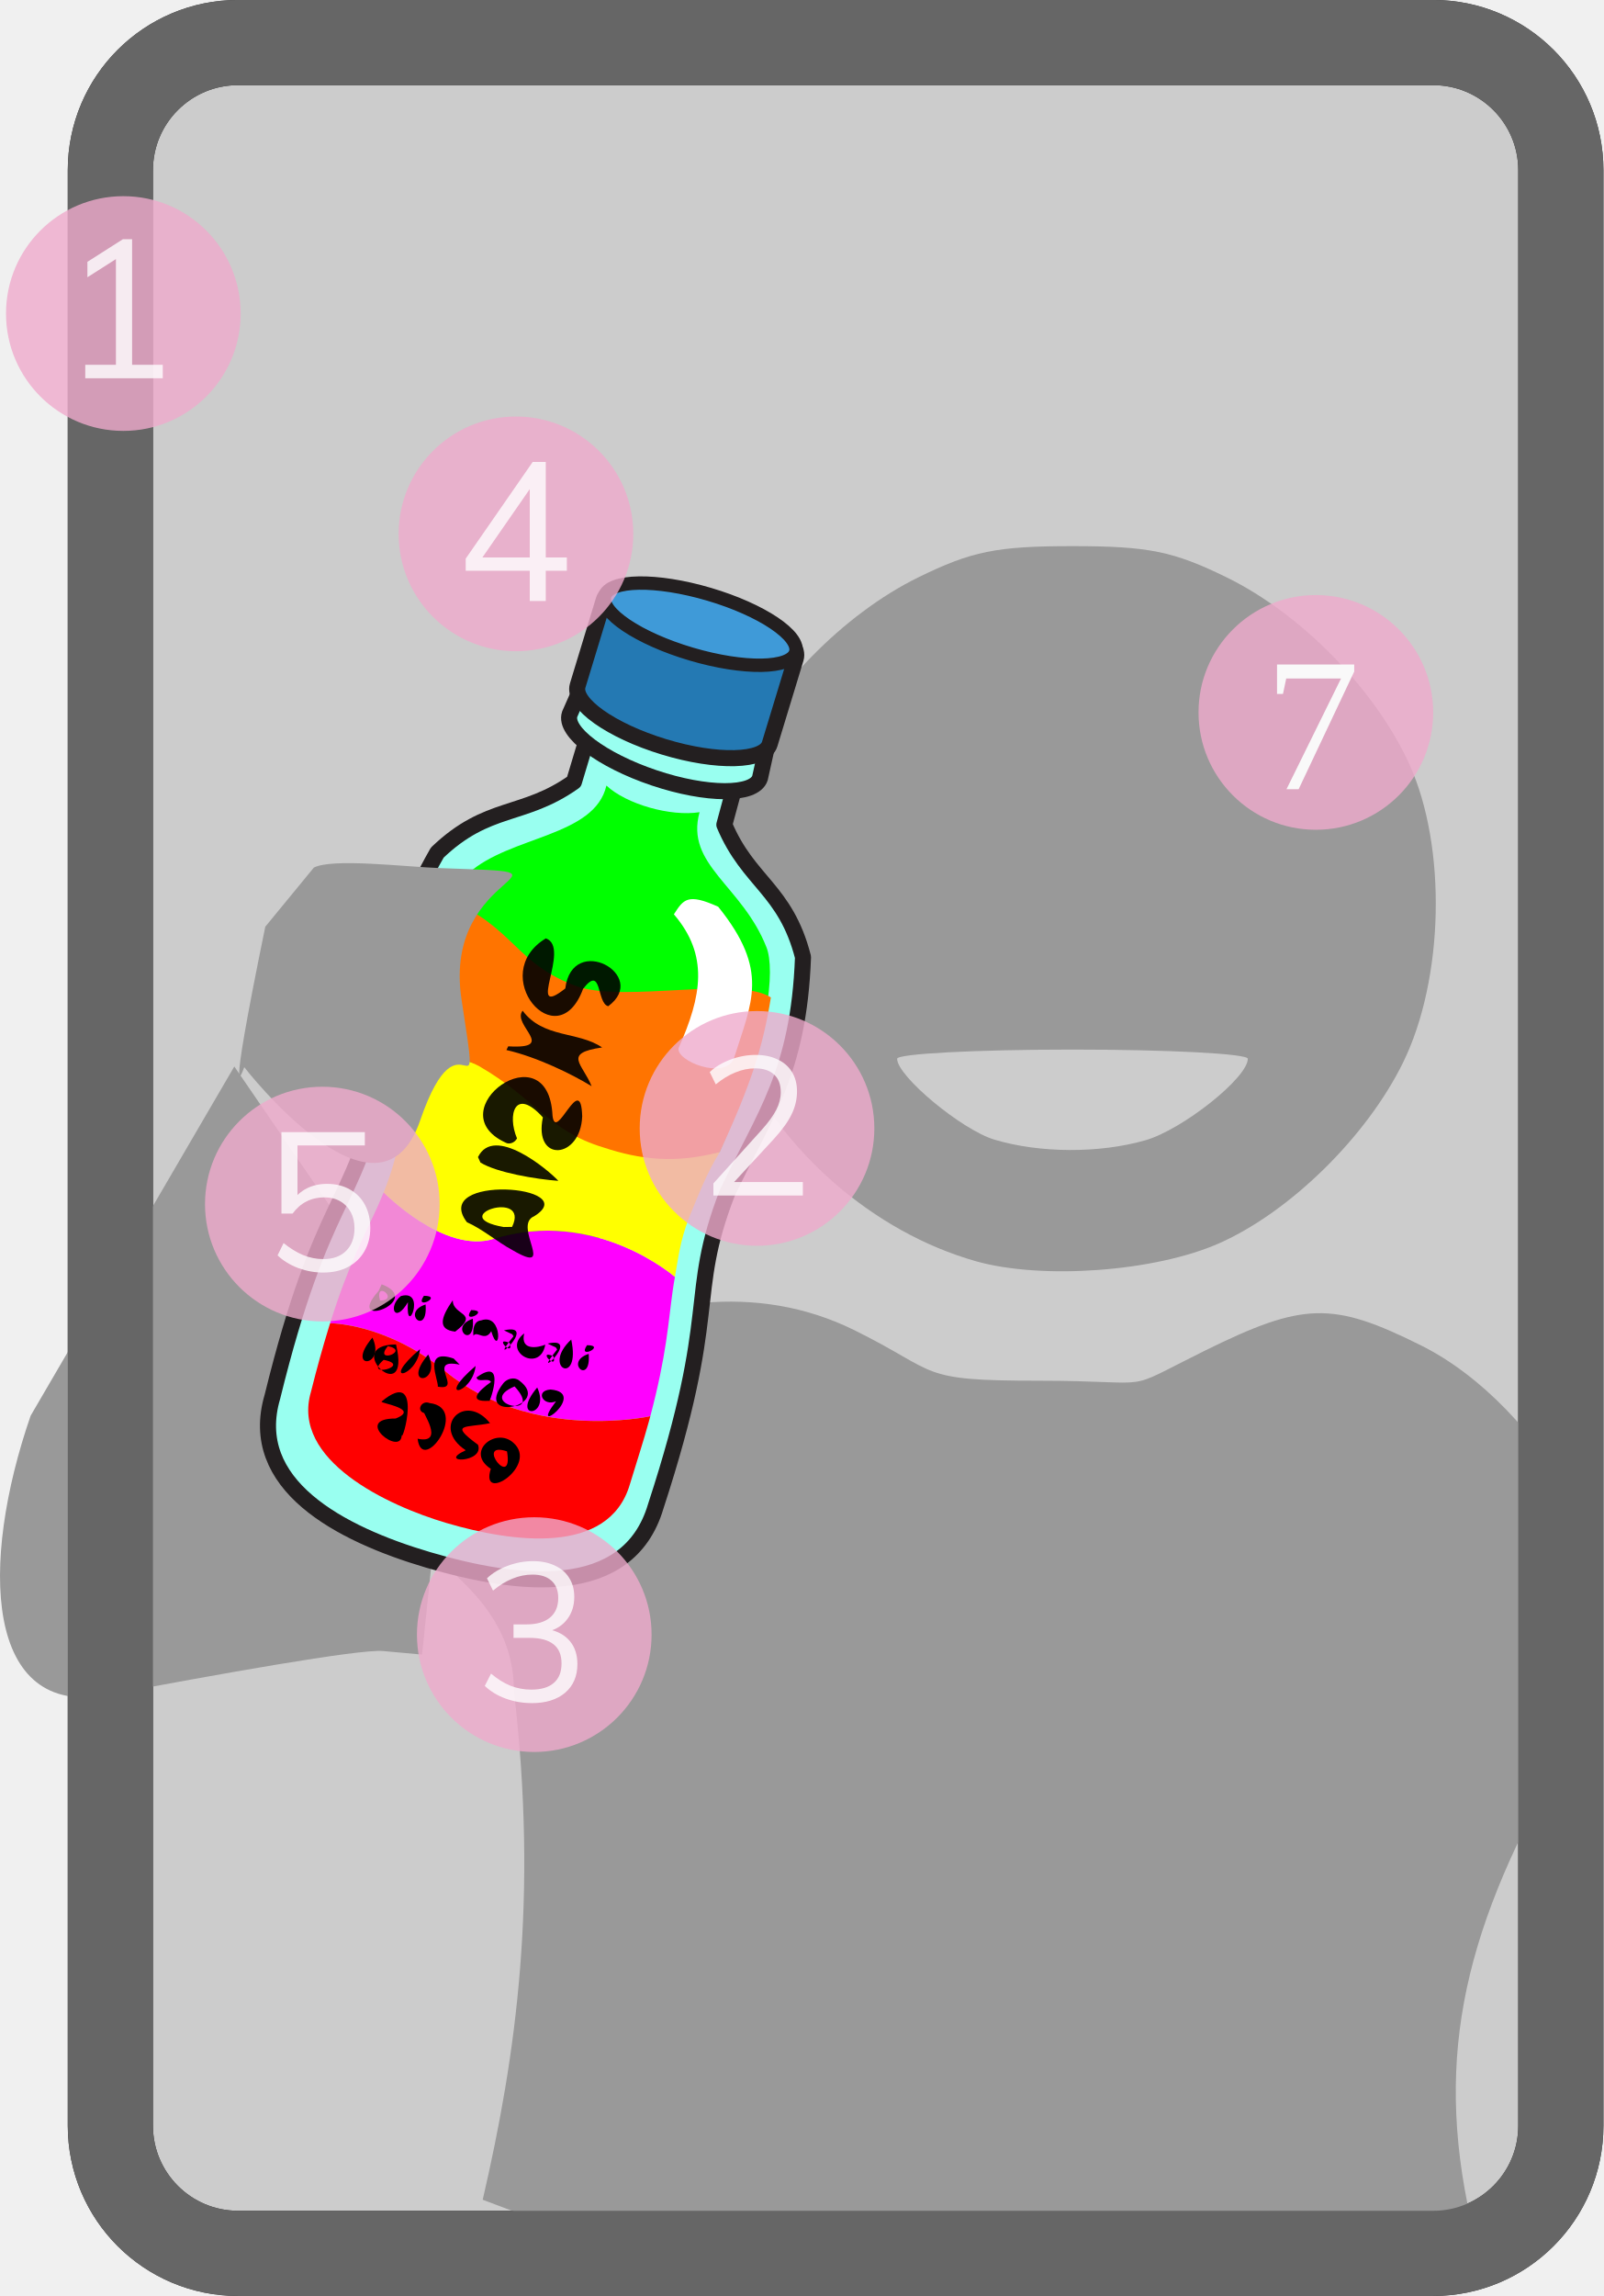
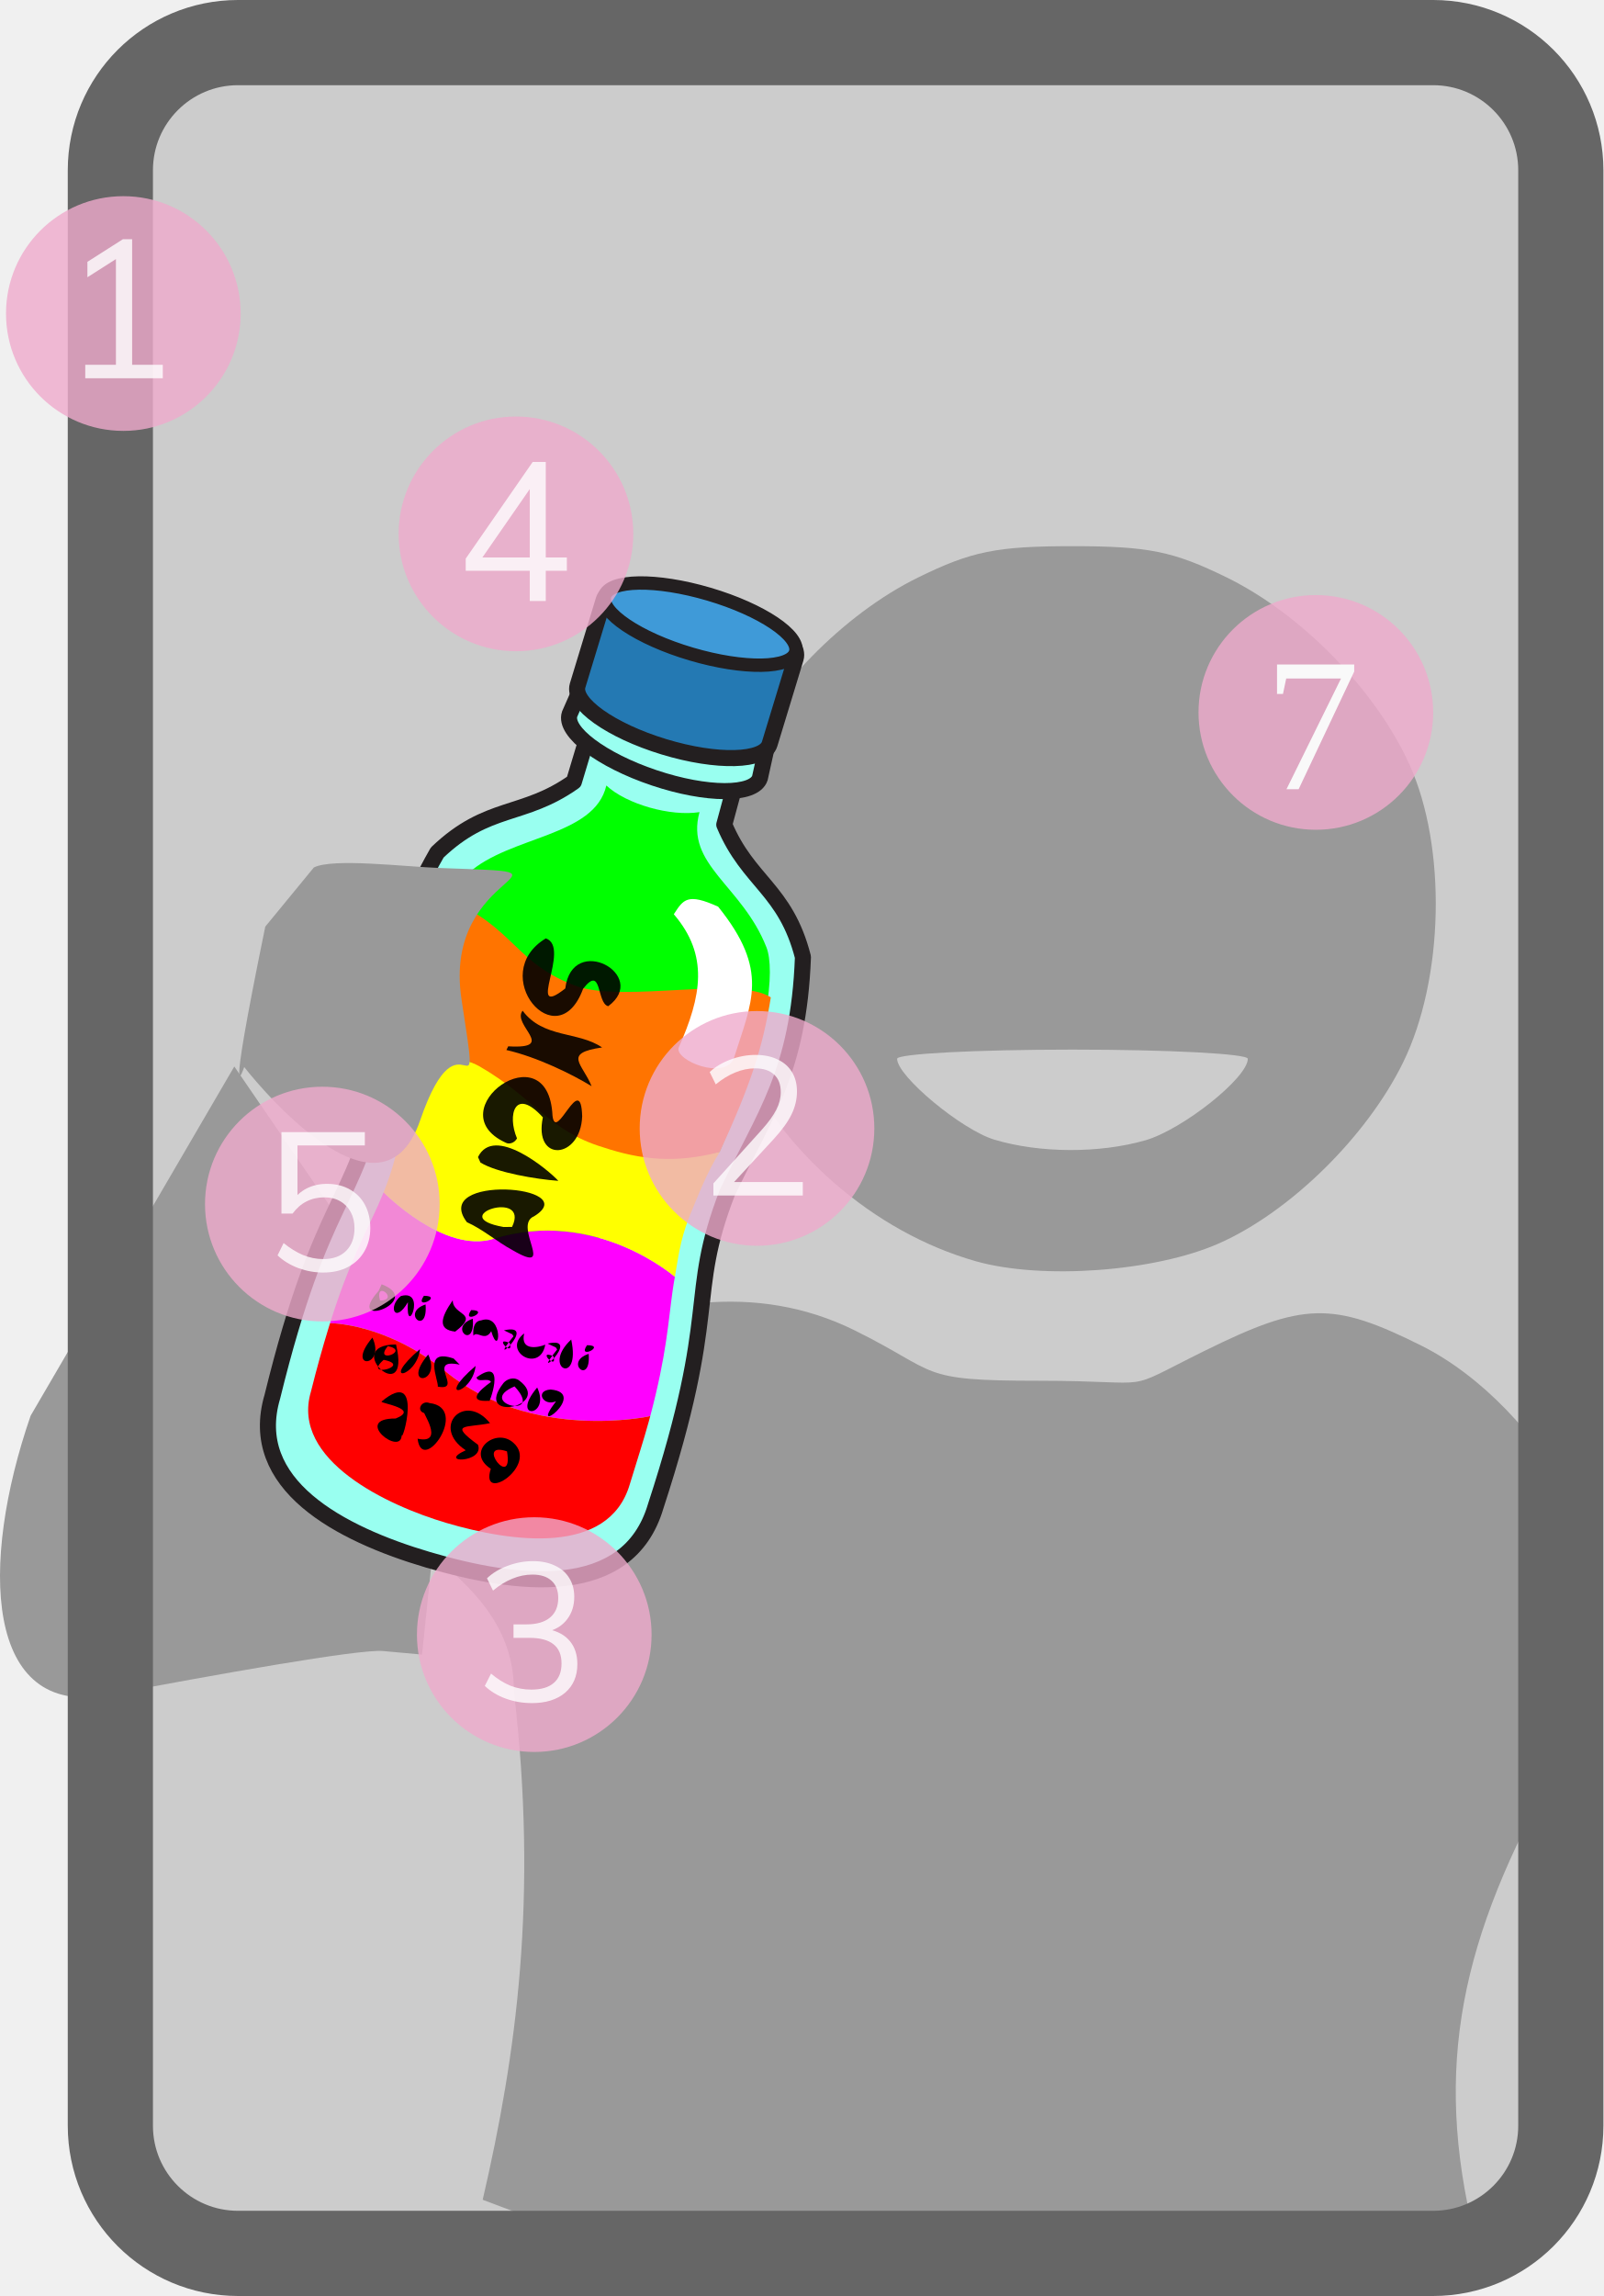
- <svg xmlns="http://www.w3.org/2000/svg" width="92.824mm" height="132.88mm" version="1.1" viewBox="0 0 92.824 132.88">
-   <g transform="translate(-56.702 -74.077)">
-     <rect transform="rotate(-90)" x="-204.49" y="63.091" width="127.95" height="83.969" ry="7.391" fill="#ccc" stroke="#333" stroke-width="4.931" />
-     <path d="m70.267 135.8-11.79 20.208c-2.974 8.596-2.658 17.508 4.426 16.171 6.235-1.175 14.59-2.675 15.976-2.549l2.255 0.205 1.64-15.787z" fill="#999" />
-     <path d="m99.371 202.9c-7.34-0.669-6.906 1.427-11.451-0.282l-3.274-1.231c1.945-8.405 3.219-17.419 1.805-29.468 0.015-6.517-7.559-8.328-6.269-10.77 2.136-4.047 5.459-7.485 8.893-9.199 5.139-2.567 11.347-3.726 17.092-0.887 5.011 2.477 3.557 2.923 10.678 2.923s4.561 0.755 9.572-1.722c5.745-2.839 7.423-2.881 12.563-0.315 3.433 1.715 6.757 5.153 8.893 9.199 1.29 2.443-1.582 9.661-1.567 16.194-5.293 9.659-6.673 17.086-4.003 27.047-17.274 1.9-28.298-0.145-42.929-1.491zm13.818-55.833c-5.931-1.68-11.304-6.374-13.93-12.166-1.925-4.248-1.918-12.301 0.015-16.567 1.955-4.314 6.252-8.716 10.58-10.838 3.1-1.52 4.538-1.811 8.934-1.811s5.834 0.292 8.934 1.811c4.328 2.122 8.625 6.524 10.58 10.838 2.162 4.772 1.997 12.398-0.375 17.235-2.102 4.287-6.54 8.646-10.657 10.467-3.706 1.639-10.246 2.119-14.081 1.032zm9.811-6.994c2.158-0.619 5.939-3.624 5.939-4.72 0-0.293-4.568-0.532-10.151-0.532s-10.151 0.24-10.151 0.532c0 1.007 3.741 4.115 5.635 4.681 2.623 0.785 6.071 0.8 8.728 0.038z" fill="#999" stroke-width=".655" />
-     <rect transform="rotate(-90)" x="-204.49" y="63.091" width="127.95" height="83.969" ry="7.391" fill="none" stroke="#666" stroke-width="4.931" />
-     <g transform="matrix(.072002 .021261 -.021261 .072002 169.53 119.05)">
-       <path d="m-812.7 574.27c10.146-64.939 26.602-104.58 4.508-190.93-27.758-46.496-56.703-43.457-87.078-80.682-0.495-22.531-1.084-43.114-1.307-67.185-0.189-19.007-20.554-20.558-42.066-20.037l-0.015-0.36c-1.336 0.211-2.763 0.363-4.227 0.49-4.539 0.153-9.082 0.344-13.446 0.443-4.373-0.018-8.913-0.131-13.459-0.199-1.454-0.109-2.886-0.228-4.217-0.42l-2e-3 0.359c-21.543-0.13-41.868 1.786-41.717 20.791 0.2 24.069-0.02 44.646-0.108 67.2-29.692 37.765-58.711 35.245-85.63 82.208-20.522 86.752-3.358 126.06 7.947 190.82 8.601 86.446-18.532 87.433-11.085 247.5 0 70.591 79.621 86.599 150.75 86.599 71.128 0 156.66-13.825 156.66-89.344 4.583-160.17-22.563-160.68-15.507-247.26z" fill="#99fff0" />
-       <path d="m-812.7 574.27c10.146-64.939 26.602-104.58 4.508-190.93-27.758-46.496-56.703-43.457-87.078-80.682-0.495-22.531-1.084-43.114-1.307-67.185-0.189-19.007-20.554-20.558-42.066-20.037l-0.015-0.36c-1.336 0.211-2.763 0.363-4.227 0.49-4.539 0.153-9.082 0.344-13.446 0.443-4.373-0.018-8.913-0.131-13.459-0.199-1.454-0.109-2.886-0.228-4.217-0.42l-2e-3 0.359c-21.543-0.13-41.868 1.786-41.717 20.791 0.2 24.069-0.02 44.646-0.108 67.2-29.692 37.765-58.711 35.245-85.63 82.208-20.522 86.752-3.358 126.06 7.947 190.82 8.601 86.446-18.532 87.433-11.085 247.5 0 70.591 79.621 86.599 150.75 86.599 71.128 0 156.66-13.825 156.66-89.344 4.583-160.17-22.563-160.68-15.507-247.26z" fill="none" stroke="#231f20" stroke-linecap="round" stroke-linejoin="round" stroke-miterlimit="10" stroke-width="12.376" />
-       <path d="m-837.35 384.08c-31.619-40.601-78.237-43.035-78.971-85.28-20.373 9.702-55.832 10.123-74.706 0.655 2.515 40.516-60.303 58.145-82.797 94.813-24.739 48.75-3.483 152.78-3.483 152.78l52.343 112.71h108.31l89.506-114.13c12.203-95.874 1.007-147.16-10.197-161.55z" enable-background="new    " fill="#0f0" />
-       <path d="m-820.88 756.1c-1.376-49.433-7.243-73.229-10.78-97.233-0.531-3.659-1.026-7.339-1.43-11.102 0 0-73.958-34.182-142.4 11.469-33.215 22.154-91.433-10.369-91.433-10.369-0.383 3.77-0.812 7.455-1.313 11.125-3.287 24.03-8.897 47.884-9.752 97.326 0 0 41.325-12.488 96.159 10.539 79.608 33.442 160.95-11.755 160.95-11.755z" enable-background="new    " fill="#f0f" />
-       <path d="m-975.49 659.24c68.443-45.65 142.4-11.469 142.4-11.469-1.444-13.404-4.13-27.128-2.468-47.105 1.974-18.437 3.237-36.395 8.407-55.033 0 0-80.275 45.191-156.94 0.972-51.458-29.68-93.214 0.448-93.214 0.448 2.896 17.06 6.808 34.067 10.1 53.824 1.872 19.968 1.573 34.592 0.282 47.993 0 1e-3 58.217 32.525 91.433 10.37z" enable-background="new    " fill="#ff0" />
-       <path d="m-820.79 760.69c-0.021-1.521-0.068-3.097-0.091-4.583 0 0-81.342 45.196-160.95 11.755-54.834-23.027-96.159-10.539-96.159-10.539-0.022 1.49-0.028 3.061-0.048 4.594-0.153 14.498 0.073 31.016 0.876 50.343 0 54.962 81.585 67.332 128.85 67.332 52.44 0 127.18-10.913 127.18-68.535 0.168-19.346 0.636-35.867 0.341-50.367z" fill="#f00" />
-       <path d="m-1076.4 555.28c-10.362-43.07-12.239-91.328-7.472-136.98 55.436 5.373 64.225 33.398 115.81 36.072 39.382 0.996 116.22-42.968 144.92-34.174 4.957 38.72 4.245 68.492-4.056 125.44-30.143 18.315-56.931 23.025-87.074 22.018-43.584-0.122-62.113-21.568-109.48-32.908-20.674-4.594-33.316 5.232-52.649 20.538z" fill="#ff7400" />
-       <g stroke="#231f20">
-         <path d="m-879.09 260.43-4.673-67.715c0.526-14.221-26.441-28.291-69.154-29.874-42.711-1.583-71.475 9.104-72.002 23.327l-8.838 68.531c-0.53 14.24 33.667 27.057 76.377 28.633 42.711 1.59 77.761-8.662 78.29-22.902z" fill="#99fff0" stroke-miterlimit="10" stroke-width="12.375" />
-         <path d="m-879.33 233.13 0.578-69.009c0.117-14.232-34.43-26.07-77.171-26.425-42.738-0.36-77.477 10.896-77.6 25.124l-0.578 69.01c-0.121 14.25 34.428 26.083 77.165 26.434 42.743 0.367 77.485-10.887 77.606-25.134z" fill="#2479b3" stroke-miterlimit="10" stroke-width="12.375" />
-         <ellipse cx="-956.92" cy="159.66" rx="76.77" ry="24.052" fill="#3f9ad8" stroke-width="10.314" />
+ <svg xmlns="http://www.w3.org/2000/svg" width="92.824mm" height="132.881mm" version="1.1" viewBox="0 0 92.824 132.881" id="svg45">
+   <defs id="defs45" />
+   <g transform="translate(-56.70246,-74.07675)" id="g45">
+     <rect x="-204.492" y="63.091" width="127.95" height="83.969" ry="7.391" fill="#cccccc" stroke="#333333" stroke-width="4.931" id="rect1" style="stroke:none" transform="rotate(-90)" />
+     <path d="m 70.267,135.8 -11.79,20.208 c -2.974,8.596 -2.658,17.508 4.426,16.171 6.235,-1.175 14.59,-2.675 15.976,-2.549 l 2.255,0.205 1.64,-15.787 z" fill="#999999" id="path1" />
+     <path d="m 99.371,202.902 c -7.34,-0.669 -6.906,1.427 -11.451,-0.282 l -3.274,-1.231 c 1.945,-8.405 3.219,-17.419 1.805,-29.468 0.015,-6.517 -7.558,-8.328 -6.269,-10.77 2.136,-4.047 5.459,-7.485 8.893,-9.199 5.139,-2.567 11.347,-3.726 17.092,-0.887 5.011,2.477 3.557,2.923 10.678,2.923 7.12,0 4.561,0.755 9.572,-1.721 5.745,-2.839 7.423,-2.881 12.563,-0.315 3.433,1.715 6.757,5.153 8.893,9.199 1.29,2.443 -1.582,9.661 -1.567,16.194 -5.293,9.659 -6.673,17.086 -4.003,27.047 -17.274,1.9 -28.298,-0.145 -42.929,-1.491 z M 113.189,147.069 c -5.931,-1.68 -11.304,-6.374 -13.93,-12.166 -1.925,-4.248 -1.918,-12.301 0.015,-16.567 1.955,-4.314 6.252,-8.716 10.58,-10.838 3.1,-1.52 4.538,-1.811 8.934,-1.811 4.396,0 5.834,0.292 8.934,1.811 4.328,2.122 8.625,6.524 10.58,10.838 2.162,4.772 1.997,12.398 -0.375,17.235 -2.102,4.287 -6.54,8.646 -10.657,10.467 -3.706,1.639 -10.246,2.119 -14.081,1.032 z m 9.811,-6.994 c 2.158,-0.619 5.939,-3.624 5.939,-4.72 0,-0.293 -4.568,-0.532 -10.151,-0.532 -5.583,0 -10.151,0.24 -10.151,0.532 0,1.007 3.741,4.115 5.635,4.681 2.623,0.785 6.071,0.8 8.728,0.038 z" fill="#999999" stroke-width="0.655" id="path2" />
+     <rect x="-204.492" y="63.091" width="127.95" height="83.969" ry="7.391" fill="none" stroke="#666666" stroke-width="4.931" id="rect2" transform="rotate(-90)" />
+     <g transform="matrix(0.072002,0.021261,-0.021261,0.072002,169.5269,119.0461)" id="g12">
+       <path d="m -812.7,574.27 c 10.146,-64.939 26.602,-104.58 4.508,-190.93 -27.758,-46.496 -56.703,-43.457 -87.078,-80.682 -0.495,-22.531 -1.084,-43.114 -1.307,-67.185 -0.189,-19.007 -20.554,-20.558 -42.066,-20.037 l -0.015,-0.36 c -1.336,0.211 -2.763,0.363 -4.227,0.49 -4.539,0.153 -9.082,0.344 -13.446,0.443 -4.373,-0.018 -8.913,-0.131 -13.459,-0.199 -1.454,-0.109 -2.886,-0.228 -4.217,-0.42 l -0.002,0.359 c -21.543,-0.13 -41.868,1.786 -41.717,20.791 0.2,24.069 -0.02,44.646 -0.108,67.2 -29.692,37.765 -58.711,35.245 -85.63,82.208 -20.522,86.752 -3.358,126.06 7.947,190.82 8.601,86.446 -18.532,87.433 -11.085,247.5 0,70.591 79.621,86.599 150.75,86.599 71.128,0 156.66,-13.825 156.66,-89.344 4.583,-160.17 -22.563,-160.68 -15.507,-247.26 z" fill="#99fff0" id="path3" />
+       <path d="m -812.7,574.27 c 10.146,-64.939 26.602,-104.58 4.508,-190.93 -27.758,-46.496 -56.703,-43.457 -87.078,-80.682 -0.495,-22.531 -1.084,-43.114 -1.307,-67.185 -0.189,-19.007 -20.554,-20.558 -42.066,-20.037 l -0.015,-0.36 c -1.336,0.211 -2.763,0.363 -4.227,0.49 -4.539,0.153 -9.082,0.344 -13.446,0.443 -4.373,-0.018 -8.913,-0.131 -13.459,-0.199 -1.454,-0.109 -2.886,-0.228 -4.217,-0.42 l -0.002,0.359 c -21.543,-0.13 -41.868,1.786 -41.717,20.791 0.2,24.069 -0.02,44.646 -0.108,67.2 -29.692,37.765 -58.711,35.245 -85.63,82.208 -20.522,86.752 -3.358,126.06 7.947,190.82 8.601,86.446 -18.532,87.433 -11.085,247.5 0,70.591 79.621,86.599 150.75,86.599 71.128,0 156.66,-13.825 156.66,-89.344 4.583,-160.17 -22.563,-160.68 -15.507,-247.26 z" fill="none" stroke="#231f20" stroke-linecap="round" stroke-linejoin="round" stroke-miterlimit="10" stroke-width="12.376" id="path4" />
+       <path d="m -837.35,384.08 c -31.619,-40.601 -78.237,-43.035 -78.971,-85.28 -20.373,9.702 -55.832,10.123 -74.706,0.655 2.515,40.516 -60.303,58.145 -82.797,94.813 -24.739,48.75 -3.483,152.78 -3.483,152.78 l 52.343,112.71 h 108.31 l 89.506,-114.13 c 12.203,-95.874 1.007,-147.16 -10.197,-161.55 z" enable-background="new    " fill="#00ff00" id="path5" />
+       <path d="m -820.88,756.1 c -1.376,-49.433 -7.243,-73.229 -10.78,-97.233 -0.531,-3.659 -1.026,-7.339 -1.43,-11.102 0,0 -73.958,-34.182 -142.4,11.469 -33.215,22.154 -91.433,-10.369 -91.433,-10.369 -0.383,3.77 -0.812,7.455 -1.313,11.125 -3.287,24.03 -8.897,47.884 -9.752,97.326 0,0 41.325,-12.488 96.159,10.539 79.608,33.442 160.95,-11.755 160.95,-11.755 z" enable-background="new    " fill="#ff00ff" id="path6" />
+       <path d="m -975.49,659.24 c 68.443,-45.65 142.4,-11.469 142.4,-11.469 -1.444,-13.404 -4.13,-27.128 -2.468,-47.105 1.974,-18.437 3.237,-36.395 8.407,-55.033 0,0 -80.275,45.191 -156.94,0.972 -51.458,-29.68 -93.214,0.448 -93.214,0.448 2.896,17.06 6.808,34.067 10.1,53.824 1.872,19.968 1.573,34.592 0.282,47.993 0,0.001 58.217,32.525 91.433,10.37 z" enable-background="new    " fill="#ffff00" id="path7" />
+       <path d="m -820.79,760.69 c -0.021,-1.521 -0.068,-3.097 -0.091,-4.583 0,0 -81.342,45.196 -160.95,11.755 -54.834,-23.027 -96.159,-10.539 -96.159,-10.539 -0.022,1.49 -0.028,3.061 -0.048,4.594 -0.153,14.498 0.073,31.016 0.876,50.343 0,54.962 81.585,67.332 128.85,67.332 52.44,0 127.18,-10.913 127.18,-68.535 0.168,-19.346 0.636,-35.867 0.341,-50.367 z" fill="#ff0000" id="path8" />
+       <path d="m -1076.4,555.28 c -10.362,-43.07 -12.239,-91.328 -7.472,-136.98 55.436,5.373 64.225,33.398 115.81,36.072 39.382,0.996 116.22,-42.968 144.92,-34.174 4.957,38.72 4.245,68.492 -4.056,125.44 -30.143,18.315 -56.931,23.025 -87.074,22.018 -43.584,-0.122 -62.113,-21.568 -109.48,-32.908 -20.674,-4.594 -33.316,5.232 -52.649,20.538 z" fill="#ff7400" id="path9" />
+       <g stroke="#231f20" id="g11">
+         <path d="m -879.09,260.43 -4.673,-67.715 c 0.526,-14.221 -26.441,-28.291 -69.154,-29.874 -42.711,-1.583 -71.475,9.104 -72.002,23.327 l -8.838,68.531 c -0.53,14.24 33.667,27.057 76.377,28.633 42.711,1.59 77.761,-8.662 78.29,-22.902 z" fill="#99fff0" stroke-miterlimit="10" stroke-width="12.375" id="path10" />
+         <path d="m -879.33,233.13 0.578,-69.009 c 0.117,-14.232 -34.43,-26.07 -77.171,-26.425 -42.738,-0.36 -77.477,10.896 -77.6,25.124 l -0.578,69.01 c -0.121,14.25 34.428,26.083 77.165,26.434 42.743,0.367 77.485,-10.887 77.606,-25.134 z" fill="#2479b3" stroke-miterlimit="10" stroke-width="12.375" id="path11" />
+         <ellipse cx="-956.92" cy="159.66" rx="76.77" ry="24.052" fill="#3f9ad8" stroke-width="10.314" id="ellipse11" />
      </g>
-       <path d="m-913.02 379.91c3.848-13.089 5.395-18.838 31.111-15.29 52.269 36.18 45.525 62.941 44.729 108.83-2.068 18.178-42.622 14.441-43.146 4.266 5.763-43.652 2.231-75.153-32.694-97.806z" fill="#fff" />
+       <path d="m -913.02,379.91 c 3.848,-13.089 5.395,-18.838 31.111,-15.29 52.269,36.18 45.525,62.941 44.729,108.83 -2.068,18.178 -42.622,14.441 -43.146,4.266 5.763,-43.652 2.231,-75.153 -32.694,-97.806 z" fill="#ffffff" id="path12" />
    </g>
-     <g transform="translate(3.443 .69128)">
-       <path d="m68.616 127.02c-2.397 11.679-1.219 8.126-1.219 8.126s7.79 10.057 10.187 3.082 3.595 0.811 2.397-6.975c-1.198-7.786 7.99-7.3-1.198-7.624-2.113-0.075-6.249-0.591-7.354-0.033z" fill="#999" />
-       <g transform="matrix(.19454 .058899 -.056417 .18634 -31.482 87.224)" aria-label="Ani Himawati 18/15/2017  235g ">
-         <path d="m589.29 138.36c13.429 0.889-6.717 16.692-0.285 2.139zm0.898 4.766c5.436-1.82-3.323-5.647 0 0z" />
-         <path d="m595.59 139.99c6.492-4.206 4.76 12.129 2.34 1.198-1.66 7.423-5.168 3.051-2.459-1.097z" />
-         <path d="m602.93 140.31c3.363 8.963-6.19 4.524 0 0zm-1.172-2.324c5.428-1.688-1.575 5.165 0 0z" />
-         <path d="m609.99 136.77c1.301 4.495 8.559 0.995 3.255 8.716-4.932 0.941-5.164-2.555-3.255-8.716z" />
-         <path d="m616.99 140.31c3.363 8.963-6.19 4.524 0 0zm-1.172-2.324c5.428-1.688-1.575 5.165 0 0z" />
-         <path d="m619.4 140.04c5.587-4.211 8.432 9.831 3.635 2.223-0.832 3.666-3.908 0.919-4.482 2.808-0.639-1.538-1.217-4.161 0.847-5.031z" />
-         <path d="m626.43 140.92c9.206-5.46-1.994 13.803 3.089 0.869l-0.5-0.466zm2.624 3.099c-5.329-0.622 2.499 3.933 0 0z" />
-         <path d="m632.2 140.04c0.339 5.518 5.137 2.754 6.675 1.392 0.95 8.792-11.489 5.586-6.675-1.392z" />
-         <path d="m639.42 140.92c9.206-5.46-1.994 13.803 3.089 0.869l-0.5-0.466zm2.624 3.099c-5.329-0.622 2.499 3.933 0 0z" />
-         <path d="m645.52 137.74c6.687 12.581-6.021 10.782 0 0z" />
-         <path d="m651.47 140.31c3.362 8.963-6.19 4.524 0 0zm-1.172-2.324c5.428-1.688-1.575 5.165 0 0z" />
-         <path d="m591.17 154.32c6.3 7.279-4.904 11.827 0 0z" />
-         <path d="m598.17 154.23c9.839 17.452-15.377 4.998 0 0zm-2.103 1.185c-2.574 6.583 6.774-0.667 0 0zm7e-3 4.264c-4.426 7.362 8.637-0.914 0 0z" />
-         <path d="m605.1 153.48c1.488 8.457-8.364 13.691 0 0z" />
-         <path d="m607.78 154.32c6.3 7.279-4.904 11.827 0 0z" />
-         <path d="m617.19 154.49c-10.086 0.972 3.466 7.24-4.139 8.145-0.354-1.988-7.414-9.713 1.994-9.359z" />
-         <path d="m621.64 153.48c1.488 8.458-8.364 13.69 0 0z" />
-         <path d="m622.84 156.67c6.904-9.396 5.479 7.943 5.408 5.547-5.94 2.365-3.789-1.885-1.08-5.508-1.272-1.084-3.511 1.536-4.328-0.039z" />
-         <path d="m634.7 153.87c11.596 4.362-9.259 16.229-4.061 2.087 0.616-1.508 2.385-2.764 4.061-2.087zm-0.755 2.083c-9.505 8.297 11.339 6.918 0 0z" />
-         <path d="m640.21 154.32c6.3 7.279-4.904 11.827 0 0z" />
-         <path d="m644.02 153.74c10.85-2.409-2.377 16.241 2.465 2.873-3.055 2.713-6.745-1.206-2.465-2.873z" />
-         <path d="m598.92 171.76c8.774-13.976 9.188 10.887 8.234 7.628 2.03 6.523-15.045-0.306-2.97-4.055 5.828-4.83-4.997-3.042-5.264-3.573z" />
-         <path d="m612.13 168.02c11.554-2.164 3.986 21.418-0.294 11.171 8.373-0.738-1.85-8.743-0.138-7.872-2.719 0.199-1.997-3.563 0.432-3.299z" />
-         <path d="m630.29 168.53c-6.115 3.475-11.463 3.514-1.504 7.173 3.416 4.613-9.825 8.996-2.879 2.63-11.559-3.572-5.099-16.629 4.382-9.803z" />
-         <path d="m638.25 172.08c8.929 4.215-4.193 20.53-3.974 9.366-8.481-2.555-2.135-12.366 3.974-9.366zm-1 3.01c-9.87-0.316 5.112 10.727 0 0z" />
+     <g id="g44" transform="translate(3.44302,0.6912782)">
+       <path d="m 68.616,127.015 c -2.397,11.679 -1.219,8.126 -1.219,8.126 0,0 7.79,10.057 10.187,3.082 2.397,-6.975 3.595,0.811 2.397,-6.975 -1.198,-7.786 7.99,-7.3 -1.198,-7.624 -2.113,-0.075 -6.249,-0.591 -7.354,-0.033 z" fill="#999999" id="path13" />
+       <g transform="matrix(0.19454,0.058899,-0.056417,0.18634,-31.482,87.224)" aria-label="Ani Himawati 18/15/2017  235g " id="g38">
+         <path d="m 589.29,138.36 c 13.429,0.889 -6.717,16.692 -0.285,2.139 z m 0.898,4.766 c 5.436,-1.82 -3.323,-5.647 0,0 z" id="path14" />
+         <path d="m 595.59,139.99 c 6.492,-4.206 4.76,12.129 2.34,1.198 -1.66,7.423 -5.168,3.051 -2.459,-1.097 z" id="path15" />
+         <path d="m 602.93,140.31 c 3.363,8.963 -6.19,4.524 0,0 z m -1.172,-2.324 c 5.428,-1.688 -1.575,5.165 0,0 z" id="path16" />
+         <path d="m 609.99,136.77 c 1.301,4.495 8.559,0.995 3.255,8.716 -4.932,0.941 -5.164,-2.555 -3.255,-8.716 z" id="path17" />
+         <path d="m 616.99,140.31 c 3.363,8.963 -6.19,4.524 0,0 z m -1.172,-2.324 c 5.428,-1.688 -1.575,5.165 0,0 z" id="path18" />
+         <path d="m 619.4,140.04 c 5.587,-4.211 8.432,9.831 3.635,2.223 -0.832,3.666 -3.908,0.919 -4.482,2.808 -0.639,-1.538 -1.217,-4.161 0.847,-5.031 z" id="path19" />
+         <path d="m 626.43,140.92 c 9.206,-5.46 -1.994,13.803 3.089,0.869 l -0.5,-0.466 z m 2.624,3.099 c -5.329,-0.622 2.499,3.933 0,0 z" id="path20" />
+         <path d="m 632.2,140.04 c 0.339,5.518 5.137,2.754 6.675,1.392 0.95,8.792 -11.489,5.586 -6.675,-1.392 z" id="path21" />
+         <path d="m 639.42,140.92 c 9.206,-5.46 -1.994,13.803 3.089,0.869 l -0.5,-0.466 z m 2.624,3.099 c -5.329,-0.622 2.499,3.933 0,0 z" id="path22" />
+         <path d="m 645.52,137.74 c 6.687,12.581 -6.021,10.782 0,0 z" id="path23" />
+         <path d="m 651.47,140.31 c 3.362,8.963 -6.19,4.524 0,0 z m -1.172,-2.324 c 5.428,-1.688 -1.575,5.165 0,0 z" id="path24" />
+         <path d="m 591.17,154.32 c 6.3,7.279 -4.904,11.827 0,0 z" id="path25" />
+         <path d="m 598.17,154.23 c 9.839,17.452 -15.377,4.998 0,0 z m -2.103,1.185 c -2.574,6.583 6.774,-0.667 0,0 z m 0.007,4.264 c -4.426,7.362 8.637,-0.914 0,0 z" id="path26" />
+         <path d="m 605.1,153.48 c 1.488,8.457 -8.364,13.691 0,0 z" id="path27" />
+         <path d="m 607.78,154.32 c 6.3,7.279 -4.904,11.827 0,0 z" id="path28" />
+         <path d="m 617.19,154.49 c -10.086,0.972 3.466,7.24 -4.139,8.145 -0.354,-1.988 -7.414,-9.713 1.994,-9.359 z" id="path29" />
+         <path d="m 621.64,153.48 c 1.488,8.458 -8.364,13.69 0,0 z" id="path30" />
+         <path d="m 622.84,156.67 c 6.904,-9.396 5.479,7.943 5.408,5.547 -5.94,2.365 -3.789,-1.885 -1.08,-5.508 -1.272,-1.084 -3.511,1.536 -4.328,-0.039 z" id="path31" />
+         <path d="m 634.7,153.87 c 11.596,4.362 -9.259,16.229 -4.061,2.087 0.616,-1.508 2.385,-2.764 4.061,-2.087 z m -0.755,2.083 c -9.505,8.297 11.339,6.918 0,0 z" id="path32" />
+         <path d="m 640.21,154.32 c 6.3,7.279 -4.904,11.827 0,0 z" id="path33" />
+         <path d="m 644.02,153.74 c 10.85,-2.409 -2.377,16.241 2.465,2.873 -3.055,2.713 -6.745,-1.206 -2.465,-2.873 z" id="path34" />
+         <path d="m 598.92,171.76 c 8.774,-13.976 9.188,10.887 8.234,7.628 2.03,6.523 -15.045,-0.306 -2.97,-4.055 5.828,-4.83 -4.997,-3.042 -5.264,-3.573 z" id="path35" />
+         <path d="m 612.13,168.02 c 11.554,-2.164 3.986,21.418 -0.294,11.171 8.373,-0.738 -1.85,-8.743 -0.138,-7.872 -2.719,0.199 -1.997,-3.563 0.432,-3.299 z" id="path36" />
+         <path d="m 630.29,168.53 c -6.115,3.475 -11.463,3.514 -1.504,7.173 3.416,4.613 -9.825,8.996 -2.879,2.63 -11.559,-3.572 -5.099,-16.629 4.382,-9.803 z" id="path37" />
+         <path d="m 638.25,172.08 c 8.929,4.215 -4.193,20.53 -3.974,9.366 -8.481,-2.555 -2.135,-12.366 3.974,-9.366 z m -1,3.01 c -9.87,-0.316 5.112,10.727 0,0 z" id="path38" />
      </g>
-       <g transform="matrix(.078477 -.2592 .25377 .076832 .45729 286.93)" opacity=".9" aria-label="A12X5      ">
-         <path d="m590.12 132.09c7.614-10.719 14.819 22.253 5.372 13.667-3.251-4.045-10.863 8.757-8.246-2.454 0.765-3.788 2.394-7.362 2.874-11.214zm1.835 9.733c9.015 1.447-2.088-14.91-0.549-1.755z" />
-         <path d="m604.12 130.29c7.71 1.256 1.696 15.593 0.122 18.29-1.048-4.738-2.139-13.386-1.082-17.431l0.487-0.435z" />
-         <path d="m608.8 135.08c2.26-16.364 25.874 1.85 8.395 8.169-5.509 2.46 11.17 3.033 1.708 6.239-8.9 2.379-12.574-7.277-2.634-8.153 4.587-7.807-1.732-7.647-5.902-4.078-0.979-0.172-1.827-1.177-1.567-2.176z" />
-         <path d="m628.65 129.6c2.471 10.596 4.59-0.7 8.176 0.756-4.401 6.05-0.729 12.935-2.591 18.933-3.646-7.936-4.517-3.062-8.576 0.258 1.226-4.803 2.594-13.233 2.123-20.091l0.517 0.086z" />
-         <path d="m653.06 130.63c-0.2 5.991-18.158 0.751-9.043 7.233 11.941-2.102 7.943 16.872-0.968 10.097-0.146-2.666 8.285-3.899 1.999-6.355-15.996-0.954-3.046-21.118 8.012-10.975z" />
+       <g transform="matrix(0.078477,-0.2592,0.25377,0.076832,0.45729,286.93)" opacity="0.9" aria-label="A12X5      " id="g43">
+         <path d="m 590.12,132.09 c 7.614,-10.719 14.819,22.253 5.372,13.667 -3.251,-4.045 -10.863,8.757 -8.246,-2.454 0.765,-3.788 2.394,-7.362 2.874,-11.214 z m 1.835,9.733 c 9.015,1.447 -2.088,-14.91 -0.549,-1.755 z" id="path39" />
+         <path d="m 604.12,130.29 c 7.71,1.256 1.696,15.593 0.122,18.29 -1.048,-4.738 -2.139,-13.386 -1.082,-17.431 l 0.487,-0.435 z" id="path40" />
+         <path d="m 608.8,135.08 c 2.26,-16.364 25.874,1.85 8.395,8.169 -5.509,2.46 11.17,3.033 1.708,6.239 -8.9,2.379 -12.574,-7.277 -2.634,-8.153 4.587,-7.807 -1.732,-7.647 -5.902,-4.078 -0.979,-0.172 -1.827,-1.177 -1.567,-2.176 z" id="path41" />
+         <path d="m 628.65,129.6 c 2.471,10.596 4.59,-0.7 8.176,0.756 -4.401,6.05 -0.729,12.935 -2.591,18.933 -3.646,-7.936 -4.517,-3.062 -8.576,0.258 1.226,-4.803 2.594,-13.233 2.123,-20.091 l 0.517,0.086 z" id="path42" />
+         <path d="m 653.06,130.63 c -0.2,5.991 -18.158,0.751 -9.043,7.233 11.941,-2.102 7.943,16.872 -0.968,10.097 -0.146,-2.666 8.285,-3.899 1.999,-6.355 -15.996,-0.954 -3.046,-21.118 8.012,-10.975 z" id="path43" />
      </g>
    </g>
  </g>
-   <g transform="translate(4.2489 4.2008)" fill-opacity=".8" alt="Tip 1: Vertical photos work best" title="Vertical photos work best">
-     <circle cx="2.891" cy="13.945" r="6.792" fill="#eac" stroke-width=".33" />
-     <path d="m2.462 17.272v-7.087l0.531 0.271-2.182 1.39v-0.893l2.057-1.311h0.531v7.63zm-1.775 0.418v-0.78h4.487v0.78z" fill="#fff" stroke-width=".942" aria-label="1" />
+   <g id="basic-tip-1" title="Vertical photos work best" transform="translate(4.248892,4.200799)" alt="Tip 1: Vertical photos work best">
+     <circle style="fill:#eeaacc;fill-opacity:0.8;stroke-width:0.33" id="path74" cx="2.891" cy="13.945" r="6.792" />
+     <path style="font-size:11.304px;font-family:Mulish;-inkscape-font-specification:Mulish;fill:#ffffff;fill-opacity:0.8;stroke-width:0.942" d="m 2.462,17.272 v -7.087 l 0.531,0.271 -2.182,1.39 V 10.953 L 2.869,9.642 H 3.4 V 17.272 Z M 0.687,17.69 V 16.91 H 5.175 v 0.78 z" id="text74" aria-label="1" />
  </g>
-   <g transform="translate(-11.686 -6.3796)" fill-opacity=".8" alt="2 - Write the weight and serial clearly" title="2 - Write the weight and serial clearly.">
-     <circle cx="55.51" cy="71.686" r="6.792" fill="#eac" stroke-width=".33" />
-     <path d="m52.986 75.57v-0.701l2.815-3.12q0.565-0.633 0.825-1.142t0.26-1.017q0-0.667-0.384-1.017-0.384-0.362-1.096-0.362-0.588 0-1.153 0.237-0.565 0.226-1.13 0.69l-0.35-0.712q0.475-0.452 1.198-0.723 0.723-0.271 1.458-0.271t1.266 0.26q0.543 0.249 0.836 0.723 0.294 0.475 0.294 1.13 0 0.69-0.317 1.334-0.305 0.633-1.029 1.424l-2.713 2.939-0.068-0.452h4.465v0.78z" fill="#fff" stroke-width=".942" aria-label="2" />
+   <g title="2 - Write the weight and serial clearly." id="basic-tip-2" alt="2 - Write the weight and serial clearly" transform="translate(-11.68609,-6.379561)">
+     <circle style="fill:#eeaacc;fill-opacity:0.8;stroke-width:0.33" id="circle74" cx="55.51" cy="71.686" r="6.792" />
+     <path style="font-size:11.304px;font-family:Mulish;-inkscape-font-specification:Mulish;fill:#ffffff;fill-opacity:0.8;stroke-width:0.942" d="m 52.986,75.57 v -0.701 l 2.815,-3.12 q 0.565,-0.633 0.825,-1.142 0.26,-0.509 0.26,-1.017 0,-0.667 -0.384,-1.017 -0.384,-0.362 -1.096,-0.362 -0.588,0 -1.153,0.237 -0.565,0.226 -1.13,0.69 L 52.771,68.426 q 0.475,-0.452 1.198,-0.723 0.723,-0.271 1.458,-0.271 0.735,0 1.266,0.26 0.543,0.249 0.836,0.723 0.294,0.475 0.294,1.13 0,0.69 -0.317,1.334 -0.305,0.633 -1.029,1.424 l -2.713,2.939 -0.068,-0.452 h 4.465 v 0.78 z" id="text75" aria-label="2" />
  </g>
-   <g transform="translate(-4.8251 1.7781)" fill-opacity=".8">
-     <circle cx="35.754" cy="92.825" r="6.792" fill="#eac" stroke-width=".33" />
-     <path d="m35.603 96.788q-0.78 0-1.503-0.26-0.712-0.26-1.21-0.735l0.362-0.712q0.543 0.463 1.119 0.701 0.576 0.226 1.21 0.226 0.859 0 1.3-0.384 0.452-0.384 0.452-1.13 0-0.746-0.463-1.108-0.463-0.373-1.39-0.373h-0.927v-0.78h0.746q0.893 0 1.368-0.396t0.475-1.13q0-0.656-0.396-1.006-0.384-0.35-1.096-0.35-0.599 0-1.164 0.237-0.565 0.226-1.119 0.69l-0.35-0.712q0.486-0.463 1.198-0.723 0.712-0.271 1.47-0.271 0.723 0 1.266 0.26 0.543 0.249 0.825 0.712 0.294 0.463 0.294 1.096 0 0.746-0.396 1.277-0.384 0.52-1.062 0.712l-0.034-0.113q0.814 0.17 1.243 0.69 0.43 0.52 0.43 1.323 0 1.051-0.712 1.662-0.712 0.599-1.933 0.599z" fill="#fff" stroke-width=".942" aria-label="3" />
+   <g id="g2" transform="translate(-4.825115,1.778106)">
+     <circle style="fill:#eeaacc;fill-opacity:0.8;stroke-width:0.33" id="circle75" cx="35.754" cy="92.825" r="6.792" />
+     <path style="font-size:11.304px;font-family:Mulish;-inkscape-font-specification:Mulish;fill:#ffffff;fill-opacity:0.8;stroke-width:0.942" d="m 35.603,96.788 q -0.78,0 -1.503,-0.26 -0.712,-0.26 -1.209,-0.735 l 0.362,-0.712 q 0.543,0.463 1.119,0.701 0.576,0.226 1.209,0.226 0.859,0 1.3,-0.384 0.452,-0.384 0.452,-1.13 0,-0.746 -0.463,-1.108 -0.463,-0.373 -1.39,-0.373 h -0.927 v -0.78 h 0.746 q 0.893,0 1.368,-0.396 0.475,-0.396 0.475,-1.13 0,-0.656 -0.396,-1.006 -0.384,-0.35 -1.096,-0.35 -0.599,0 -1.164,0.237 -0.565,0.226 -1.119,0.69 l -0.35,-0.712 q 0.486,-0.463 1.198,-0.723 0.712,-0.271 1.469,-0.271 0.723,0 1.266,0.26 0.543,0.249 0.825,0.712 0.294,0.463 0.294,1.096 0,0.746 -0.396,1.277 -0.384,0.52 -1.063,0.712 l -0.034,-0.113 q 0.814,0.17 1.243,0.69 0.43,0.52 0.43,1.323 0,1.051 -0.712,1.662 -0.712,0.599 -1.933,0.599 z" id="text76" aria-label="3" />
  </g>
-   <g transform="translate(-30.248 9.7711)" fill-opacity=".8">
-     <circle cx="60.117" cy="21.127" r="6.792" fill="#eac" stroke-width=".33" />
-     <path d="m60.916 25.011v-6.884h0.283l-3.346 4.827 0.011-0.463h5.2v0.769h-5.855v-0.701l3.877-5.595h0.757v8.048z" fill="#fff" stroke-width=".942" aria-label="4" />
+   <g id="g2-3" transform="translate(-30.24777,9.771091)">
+     <circle style="fill:#eeaacc;fill-opacity:0.8;stroke-width:0.33" id="circle76" cx="60.117" cy="21.127" r="6.792" />
+     <path style="font-size:11.304px;font-family:Mulish;-inkscape-font-specification:Mulish;fill:#ffffff;fill-opacity:0.8;stroke-width:0.942" d="m 60.916,25.011 v -6.884 h 0.283 l -3.346,4.827 0.011,-0.463 h 5.2 v 0.769 h -5.855 v -0.701 l 3.877,-5.595 h 0.757 v 8.048 z" id="text77" aria-label="4" />
  </g>
-   <g transform="translate(-65.29 -9.7589)" fill-opacity=".8">
-     <circle cx="83.95" cy="79.445" r="6.792" fill="#eac" stroke-width=".33" />
-     <path d="m84.003 83.408q-0.735 0-1.447-0.26-0.712-0.271-1.198-0.735l0.35-0.712q0.554 0.452 1.119 0.69 0.576 0.237 1.176 0.237 0.848 0 1.323-0.475 0.486-0.486 0.486-1.311 0-0.531-0.215-0.927-0.215-0.407-0.61-0.633-0.384-0.226-0.916-0.226-0.576 0-1.04 0.237-0.452 0.226-0.803 0.701h-0.644v-4.714h4.827v0.769h-3.9v3.255l-0.294-0.034q0.328-0.475 0.836-0.735 0.52-0.26 1.164-0.26 0.769 0 1.334 0.328 0.565 0.317 0.87 0.893 0.305 0.576 0.305 1.334t-0.339 1.345q-0.328 0.576-0.938 0.904-0.61 0.328-1.447 0.328z" fill="#fff" stroke-width=".942" aria-label="5" />
+   <g id="g3" transform="translate(-65.28968,-9.758876)">
+     <circle style="fill:#eeaacc;fill-opacity:0.8;stroke-width:0.33" id="circle77" cx="83.95" cy="79.445" r="6.792" />
+     <path style="font-size:11.304px;font-family:Mulish;-inkscape-font-specification:Mulish;fill:#ffffff;fill-opacity:0.8;stroke-width:0.942" d="m 84.003,83.408 q -0.735,0 -1.447,-0.26 -0.712,-0.271 -1.198,-0.735 l 0.35,-0.712 q 0.554,0.452 1.119,0.69 0.576,0.237 1.176,0.237 0.848,0 1.323,-0.475 0.486,-0.486 0.486,-1.311 0,-0.531 -0.215,-0.927 -0.215,-0.407 -0.61,-0.633 -0.384,-0.226 -0.916,-0.226 -0.576,0 -1.04,0.237 -0.452,0.226 -0.803,0.701 h -0.644 v -4.714 h 4.827 v 0.769 h -3.9 v 3.255 l -0.294,-0.034 q 0.328,-0.475 0.836,-0.735 0.52,-0.26 1.164,-0.26 0.769,0 1.334,0.328 0.565,0.317 0.87,0.893 0.305,0.576 0.305,1.334 0,0.757 -0.339,1.345 -0.328,0.576 -0.938,0.904 -0.61,0.328 -1.447,0.328 z" id="text78" aria-label="5" />
  </g>
-   <g transform="translate(-7.7745 -38.214)">
-     <circle cx="83.95" cy="79.445" r="6.792" fill="#eac" fill-opacity=".8" stroke-width=".33" />
-     <text x="80.967" y="83.89" fill="#000000" font-size="11.031px" stroke-width=".919" xml:space="preserve">
-       <tspan x="80.967" y="83.89" fill="#f9f9f9" stroke-width=".919">7</tspan>
+   <g id="g46" transform="translate(-7.774527,-38.2136)">
+     <circle style="fill:#eeaacc;fill-opacity:0.8;stroke-width:0.33" id="circle1" cx="83.95" cy="79.445" r="6.792" />
+     <text xml:space="preserve" style="font-size:11.031px;fill:#000000;stroke:none;stroke-width:0.919" x="80.967" y="83.89" id="text46">
+       <tspan id="tspan46" style="fill:#f9f9f9;stroke-width:0.919" x="80.967" y="83.89">7</tspan>
    </text>
  </g>
</svg>
